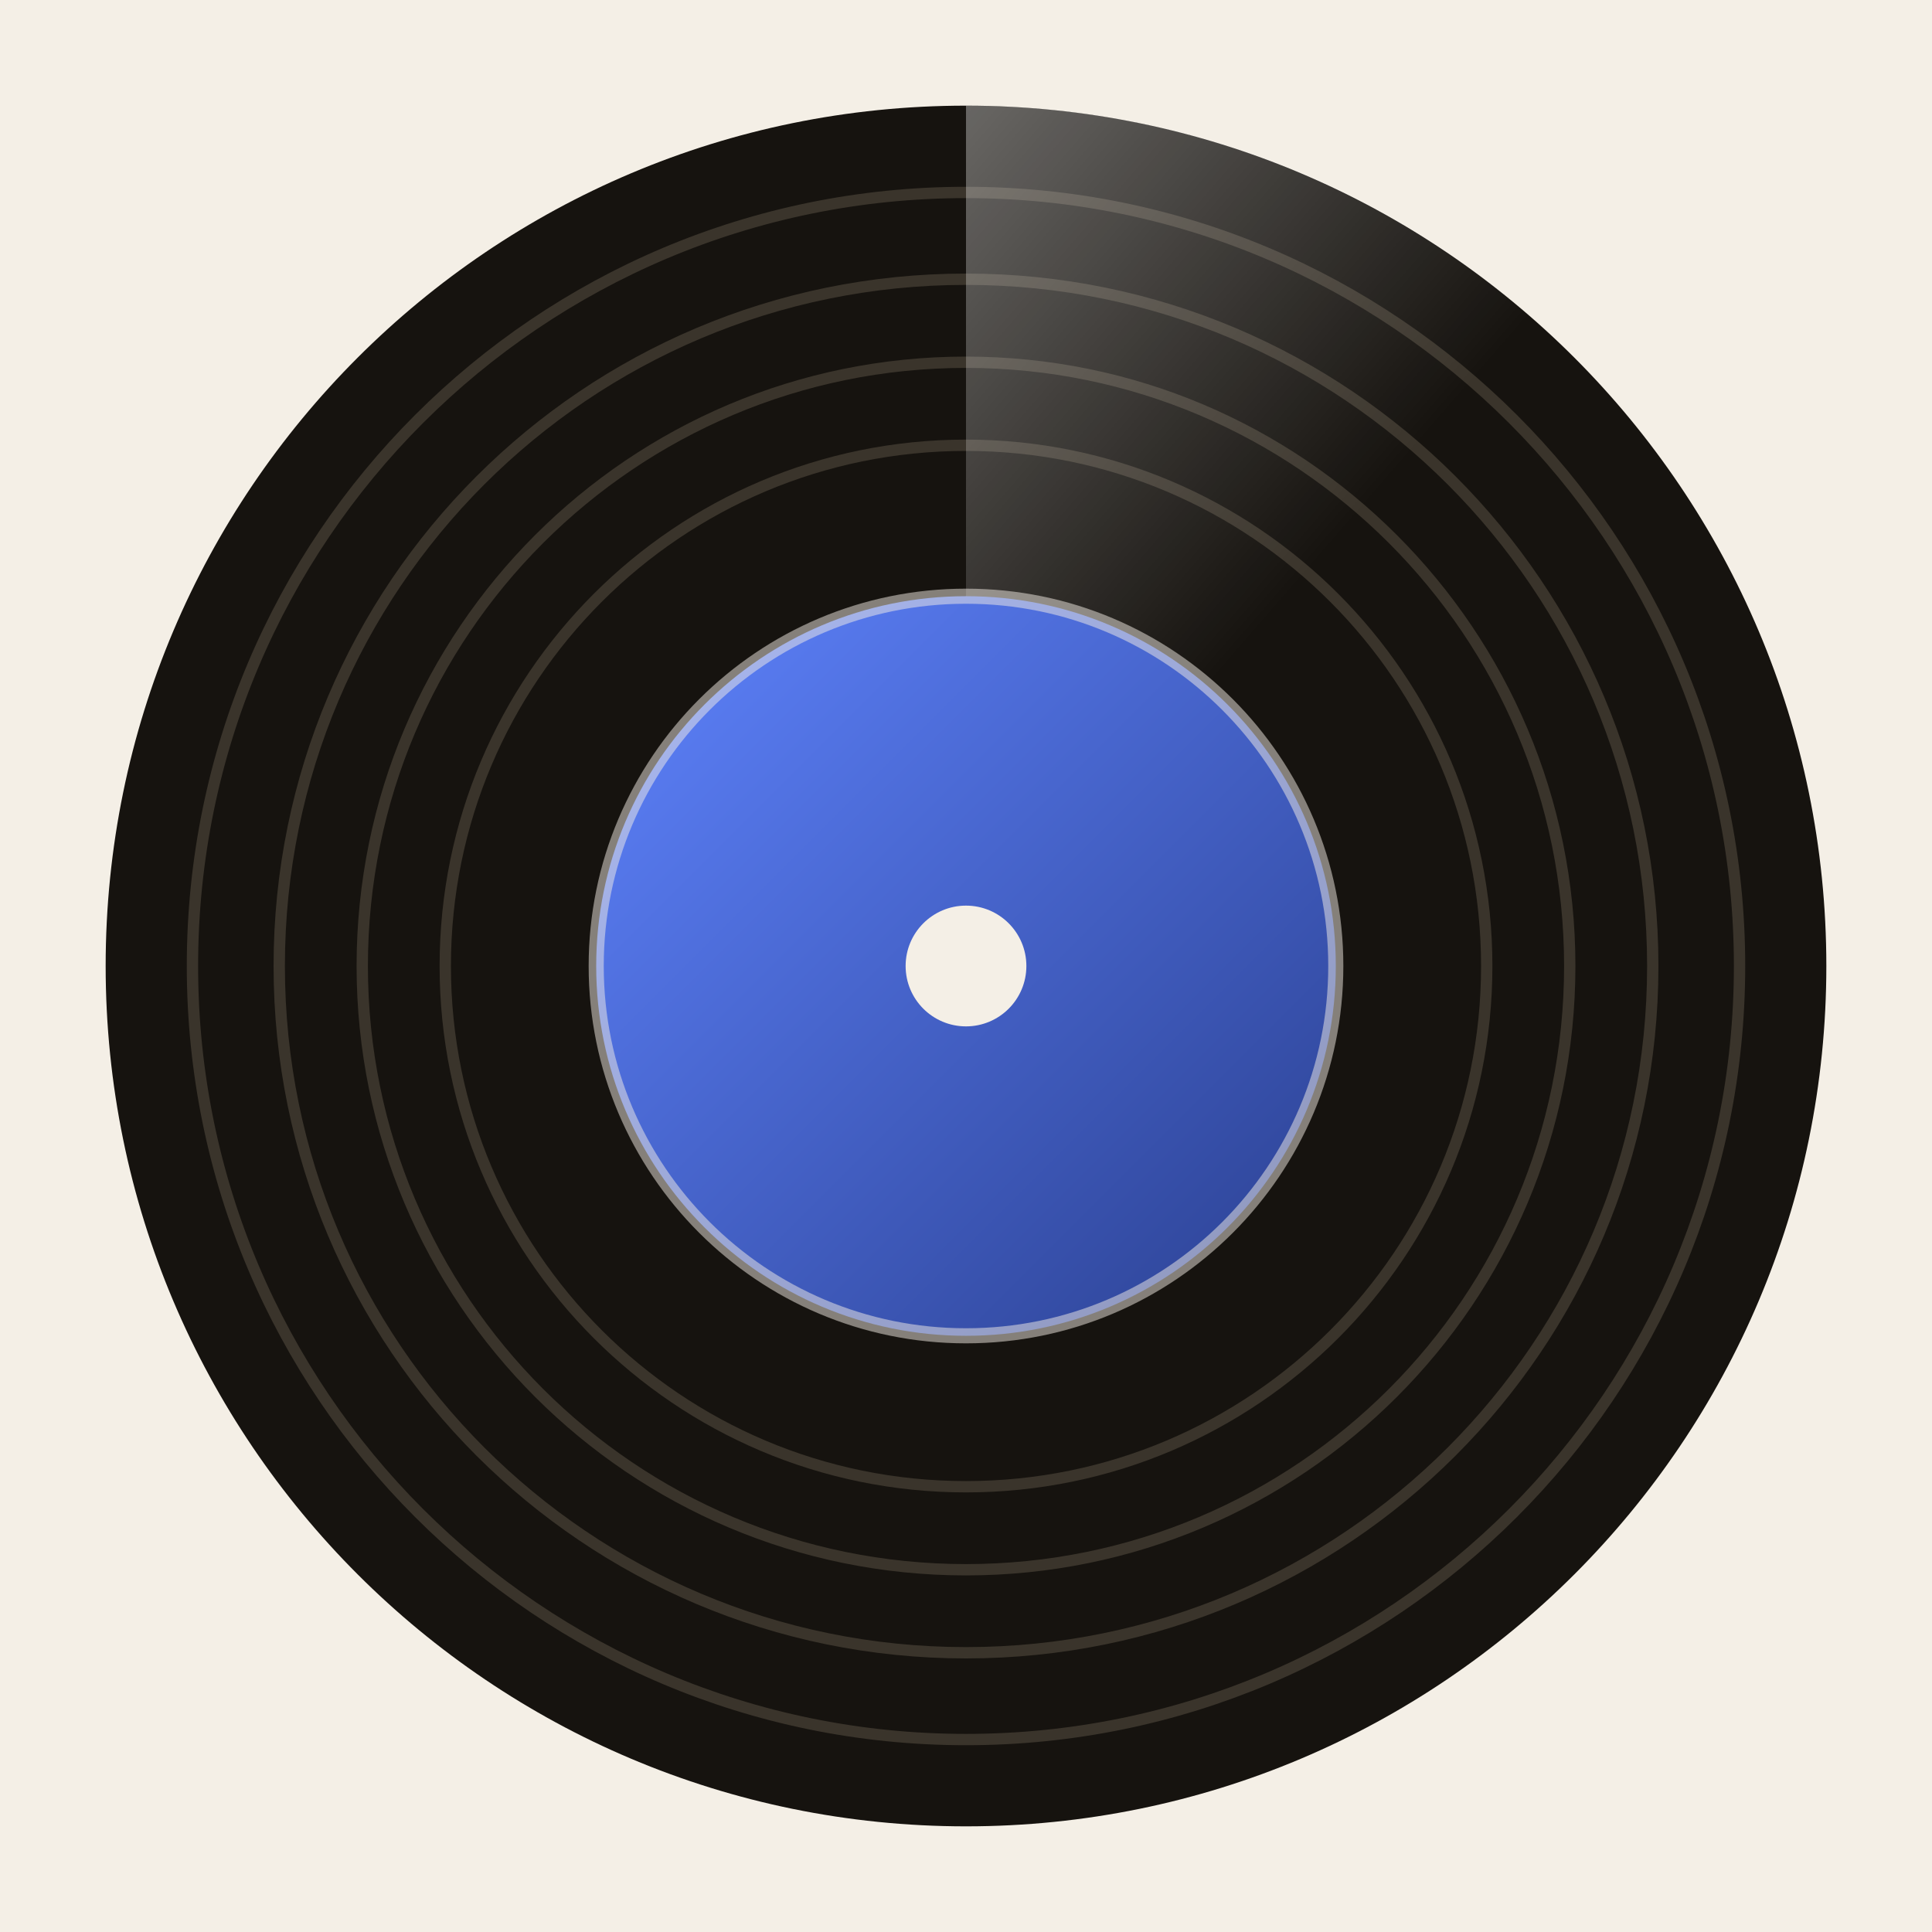
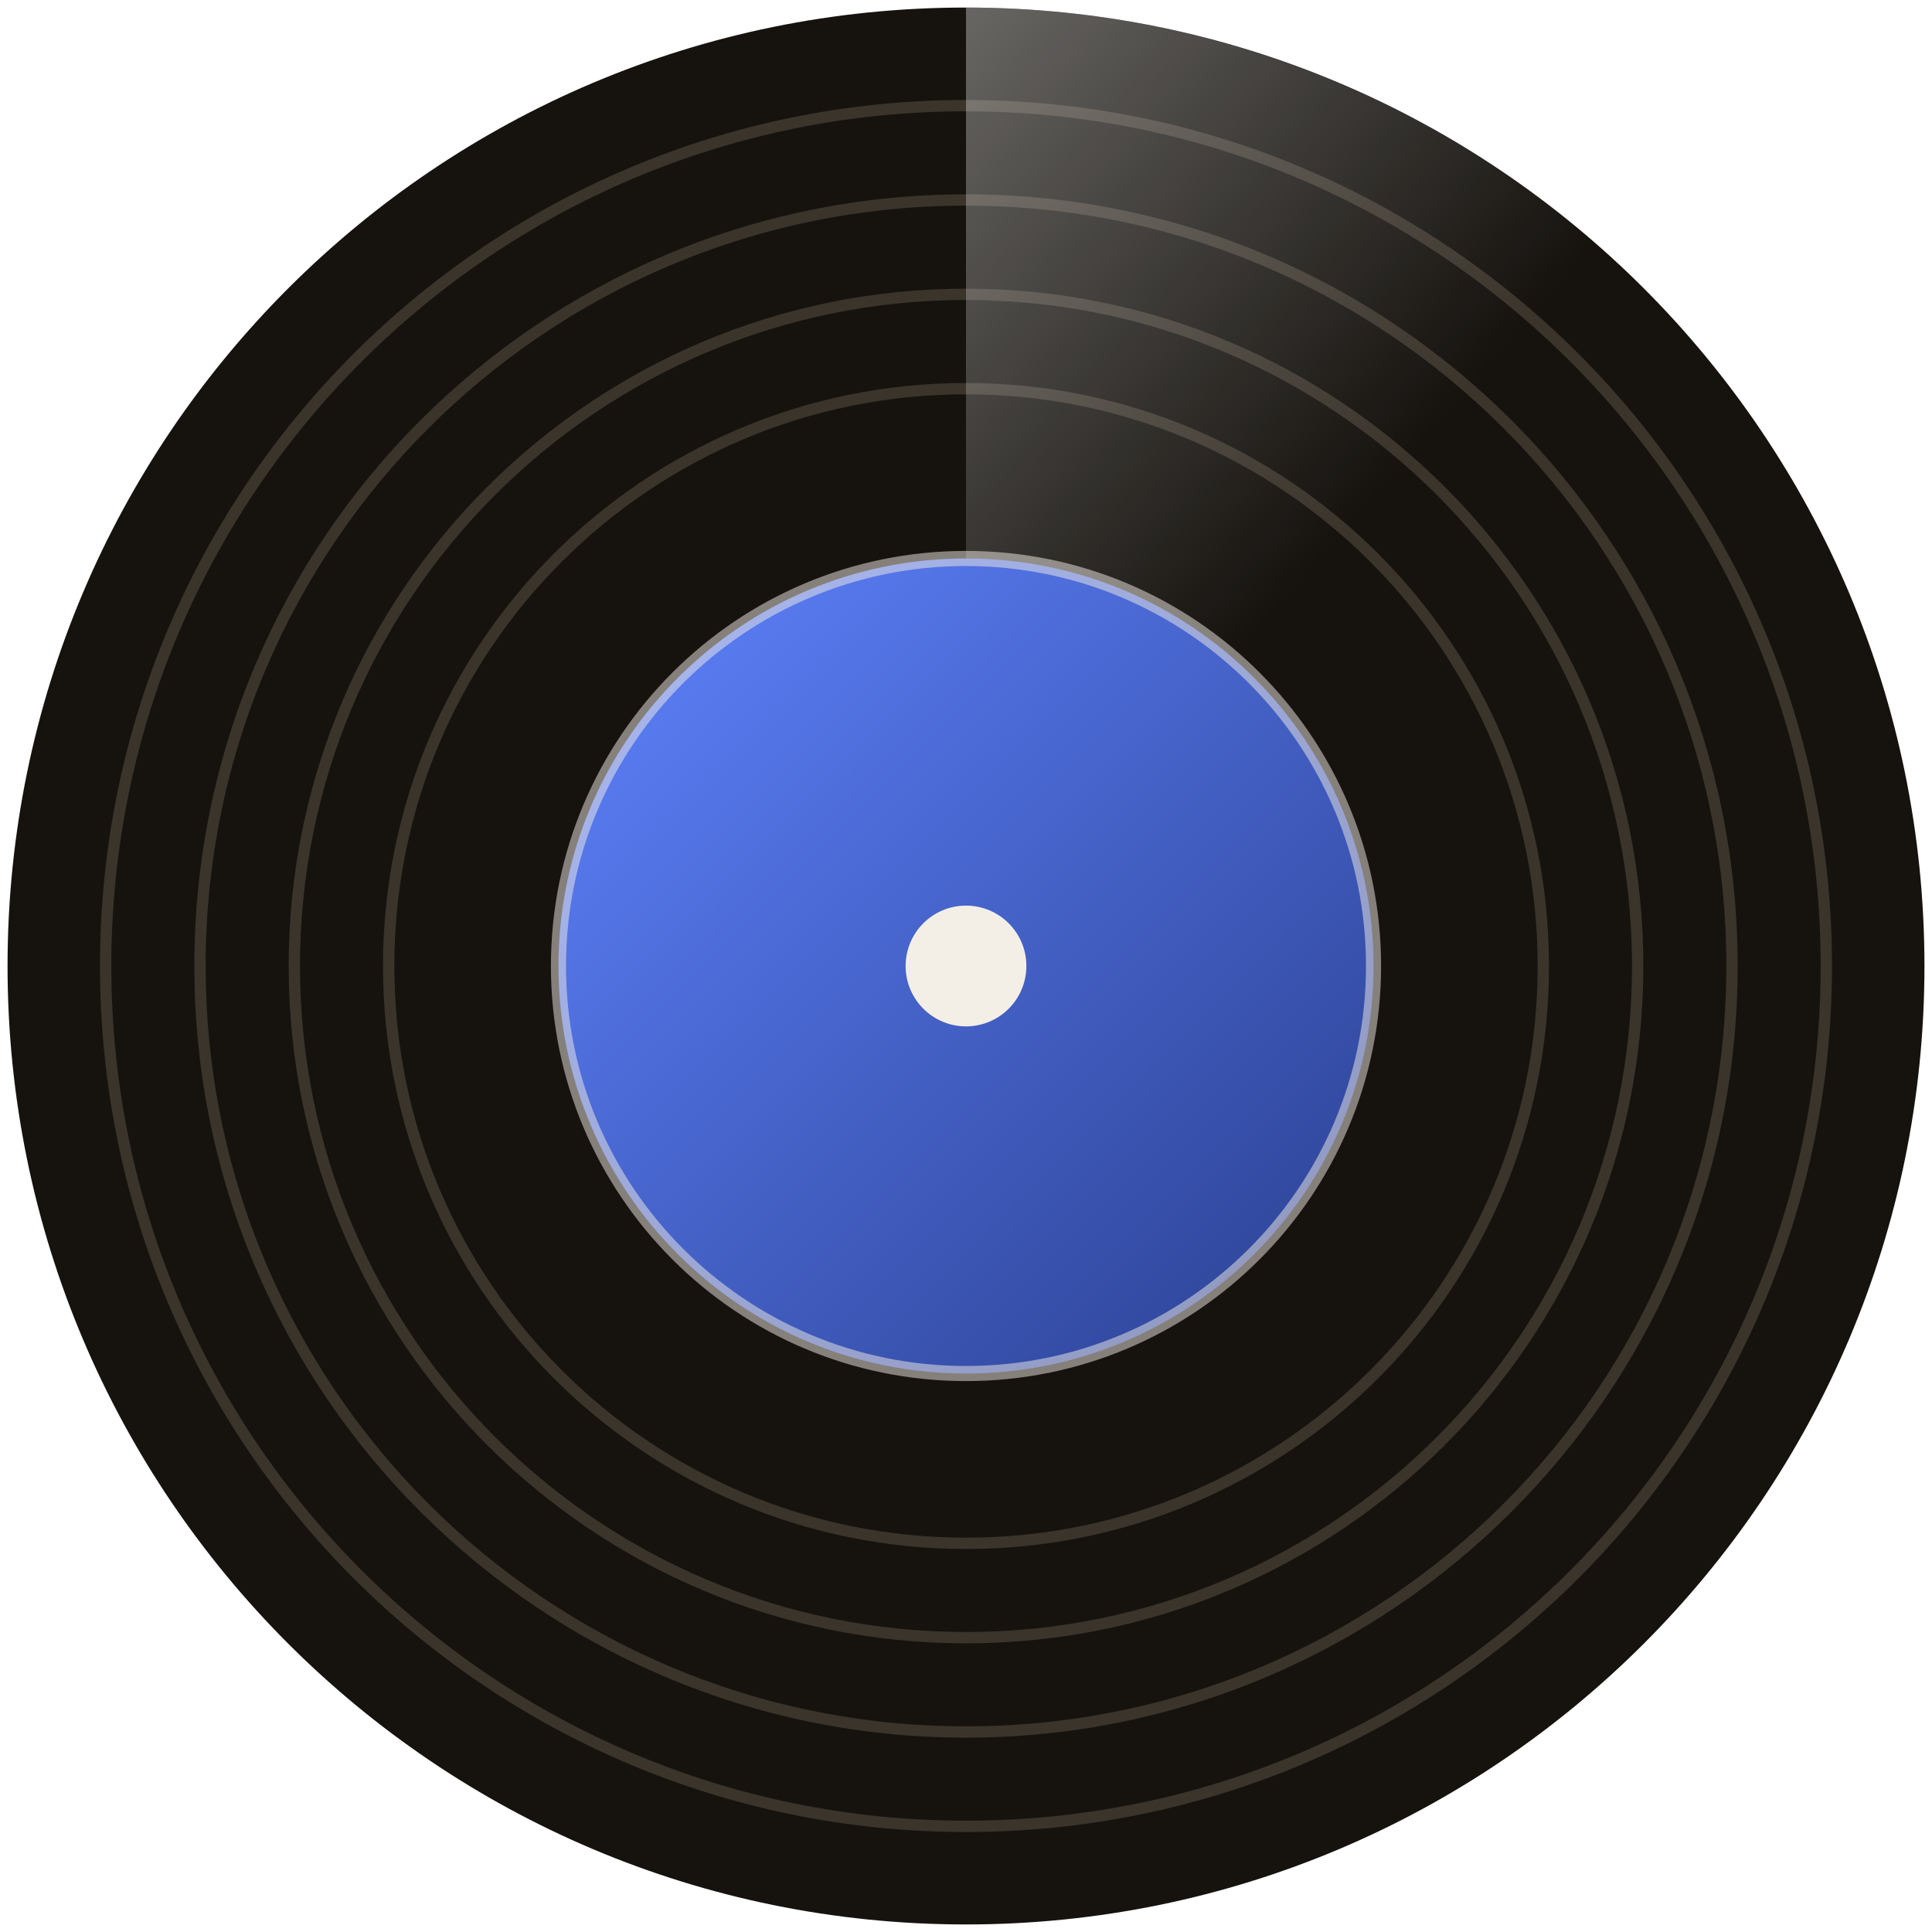
<svg xmlns="http://www.w3.org/2000/svg" viewBox="0 0 512 512">
  <defs>
    <linearGradient id="l" x1="0" y1="0" x2="1" y2="1">
      <stop offset="0" stop-color="#5f84ff" />
      <stop offset="1" stop-color="#2a3f8f" />
    </linearGradient>
    <linearGradient id="s" x1="0" y1="0" x2="1" y2="1">
      <stop offset="0" stop-color="#fff" stop-opacity=".35" />
      <stop offset=".5" stop-color="#fff" stop-opacity="0" />
    </linearGradient>
  </defs>
-   <rect width="512" height="512" fill="#f4efe6" />
-   <circle cx="256" cy="256" r="228" fill="#16130f" />
+   <circle cx="256" cy="256" r="254" fill="#16130f" />
  <g fill="none" stroke="#3a342b" stroke-width="3">
-     <circle cx="256" cy="256" r="205" />
-     <circle cx="256" cy="256" r="182" />
-     <circle cx="256" cy="256" r="160" />
-     <circle cx="256" cy="256" r="138" />
+     <circle cx="256" cy="256" r="228" />
+     <circle cx="256" cy="256" r="203" />
+     <circle cx="256" cy="256" r="178" />
+     <circle cx="256" cy="256" r="153" />
  </g>
-   <path d="M256 256 L256 28 A228 228 0 0 1 454 142 Z" fill="url(#s)" />
-   <circle cx="256" cy="256" r="98" fill="url(#l)" />
-   <circle cx="256" cy="256" r="98" fill="none" stroke="#f4efe6" stroke-opacity=".5" stroke-width="4" />
+   <path d="M256 256 L256 2 A254 254 0 0 1 476 129 Z" fill="url(#s)" />
+   <circle cx="256" cy="256" r="108" fill="url(#l)" />
+   <circle cx="256" cy="256" r="108" fill="none" stroke="#f4efe6" stroke-opacity=".5" stroke-width="4" />
  <circle cx="256" cy="256" r="16" fill="#f4efe6" />
</svg>
